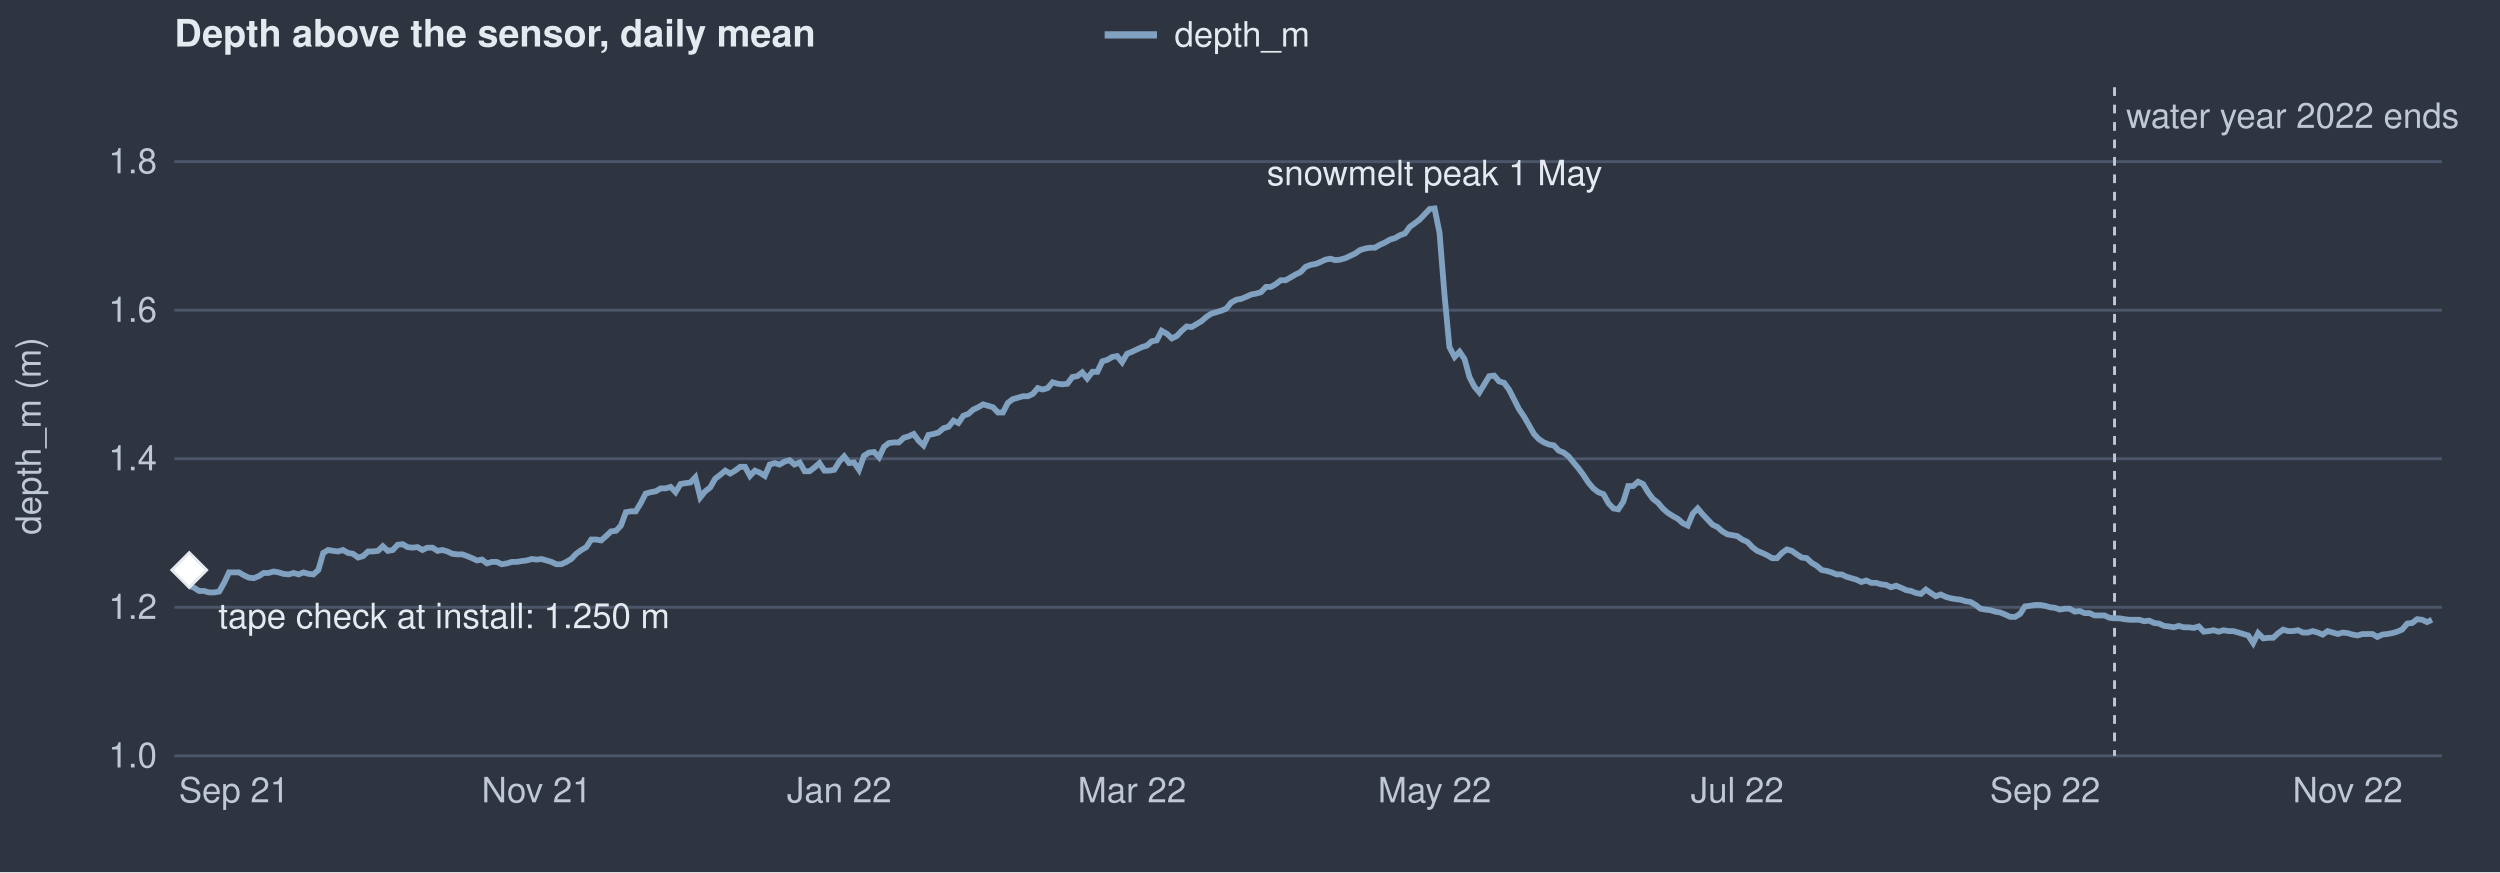
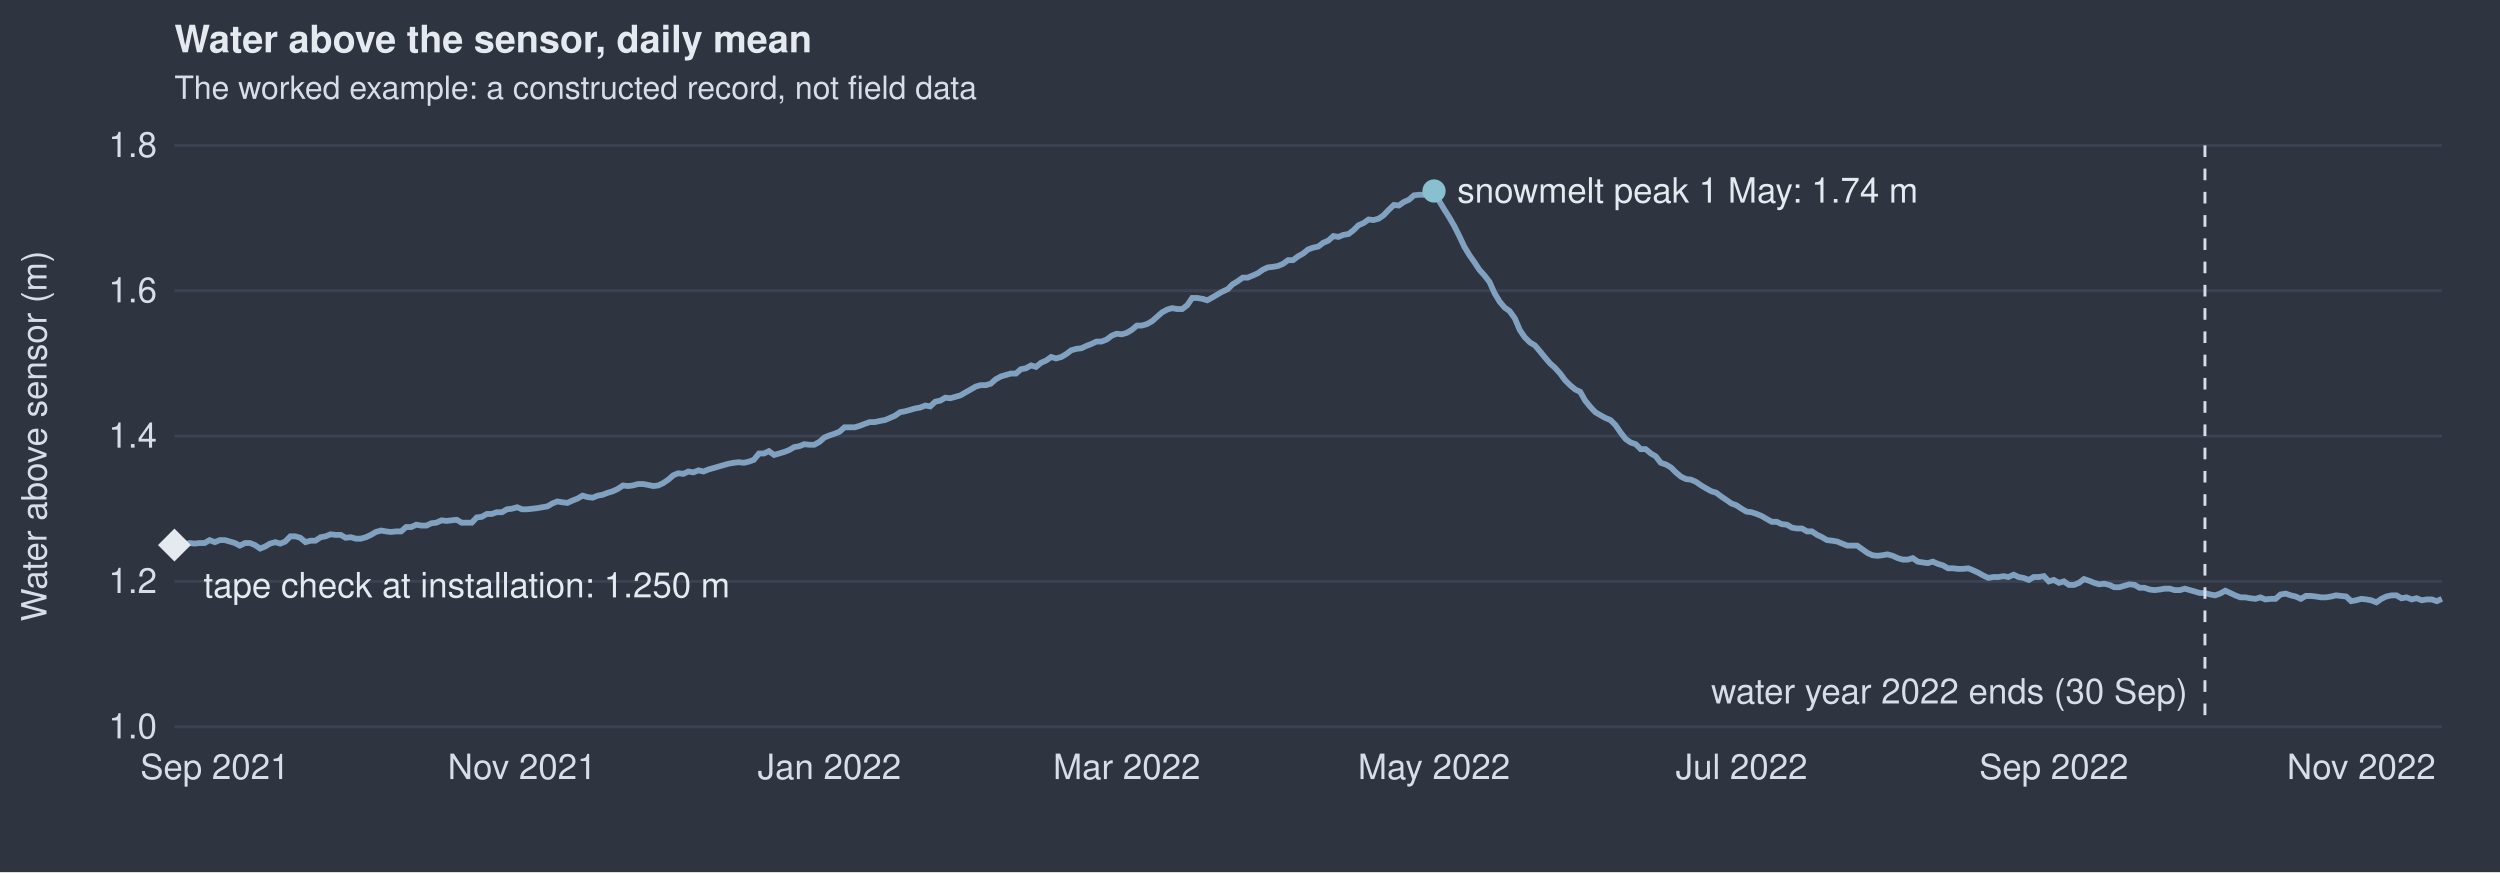
- <svg xmlns="http://www.w3.org/2000/svg" viewBox="0 0 860 300" role="img" aria-label="Depth above the sensor, daily mean" style="width:100%;height:auto;font:12px -apple-system,Segoe UI,Helvetica,Arial,sans-serif">
-   <rect width="860" height="300" fill="#2e3440" />
-   <text x="60" y="16" style="fill:#e5e9f0;font-weight:600;font-size:13px">Depth above the sensor, daily mean</text>
-   <line x1="380" x2="398" y1="12" y2="12" style="stroke:#81a1c1;stroke-width:2.5" />
-   <text x="404" y="16" style="fill:#e5e9f0">depth_m</text>
-   <line x1="60" x2="840" y1="260.0" y2="260.0" style="stroke:#4c566a" />
-   <text x="54" y="264.0" text-anchor="end" style="fill:#c0c8d6">1.0</text>
-   <line x1="60" x2="840" y1="208.9" y2="208.9" style="stroke:#4c566a" />
-   <text x="54" y="212.9" text-anchor="end" style="fill:#c0c8d6">1.2</text>
-   <line x1="60" x2="840" y1="157.8" y2="157.8" style="stroke:#4c566a" />
-   <text x="54" y="161.8" text-anchor="end" style="fill:#c0c8d6">1.4</text>
-   <line x1="60" x2="840" y1="106.7" y2="106.7" style="stroke:#4c566a" />
-   <text x="54" y="110.7" text-anchor="end" style="fill:#c0c8d6">1.6</text>
-   <line x1="60" x2="840" y1="55.6" y2="55.6" style="stroke:#4c566a" />
-   <text x="54" y="59.6" text-anchor="end" style="fill:#c0c8d6">1.8</text>
-   <text x="80.5" y="276" text-anchor="middle" style="fill:#c0c8d6">Sep 21</text>
-   <text x="184.6" y="276" text-anchor="middle" style="fill:#c0c8d6">Nov 21</text>
-   <text x="288.7" y="276" text-anchor="middle" style="fill:#c0c8d6">Jan 22</text>
-   <text x="389.4" y="276" text-anchor="middle" style="fill:#c0c8d6">Mar 22</text>
-   <text x="493.5" y="276" text-anchor="middle" style="fill:#c0c8d6">May 22</text>
-   <text x="597.6" y="276" text-anchor="middle" style="fill:#c0c8d6">Jul 22</text>
-   <text x="703.5" y="276" text-anchor="middle" style="fill:#c0c8d6">Sep 22</text>
-   <text x="807.6" y="276" text-anchor="middle" style="fill:#c0c8d6">Nov 22</text>
-   <text x="14" y="150.0" transform="rotate(-90 14 150.0)" text-anchor="middle" style="fill:#c0c8d6">depth_m (m)</text>
-   <text x="460.0" y="296" text-anchor="middle" style="fill:#c0c8d6" />
-   <line x1="727.4" x2="727.4" y1="30" y2="260" style="stroke:#c0c8d6;stroke-dasharray:3 3" />
-   <text x="731.4" y="44" style="fill:#c0c8d6">water year 2022 ends</text>
-   <polyline points="65.1,201.5 66.8,202.2 68.5,203.3 70.2,203.3 71.9,203.8 73.7,203.8 75.4,203.5 77.1,200.5 78.8,196.9 80.5,196.9 82.2,196.9 83.9,197.9 85.6,198.7 87.3,198.9 89.0,198.2 90.7,197.1 92.4,197.1 94.1,196.6 95.8,196.9 97.5,197.4 99.3,197.6 101.0,197.1 102.7,197.6 104.4,196.9 106.1,197.4 107.8,197.6 109.5,196.1 111.2,190.2 112.9,189.2 114.6,189.5 116.3,189.7 118.0,189.2 119.7,190.2 121.4,190.5 123.2,191.8 124.9,191.3 126.6,189.7 128.3,189.7 130.0,189.5 131.7,187.9 133.4,189.5 135.1,189.2 136.8,187.4 138.5,187.2 140.2,188.2 141.9,188.4 143.6,188.2 145.3,189.2 147.0,188.4 148.8,188.4 150.5,189.5 152.2,189.2 153.9,189.7 155.6,190.5 157.3,190.7 159.0,190.7 160.7,191.3 162.4,192.0 164.1,192.8 165.8,192.5 167.5,193.8 169.2,193.3 170.9,193.3 172.6,194.1 174.4,193.8 176.1,193.3 177.8,193.3 179.5,193.0 181.2,192.8 182.9,192.3 184.6,192.5 186.3,192.3 188.0,192.8 189.7,193.3 191.4,194.1 193.1,194.1 194.8,193.3 196.5,192.3 198.2,190.5 200.0,189.2 201.7,188.2 203.4,185.6 205.1,185.6 206.8,185.9 208.5,184.4 210.2,182.8 211.9,182.6 213.6,180.8 215.3,176.2 217.0,175.9 218.7,175.9 220.4,173.1 222.1,169.8 223.9,169.3 225.6,169.0 227.3,168.0 229.0,168.0 230.7,167.5 232.4,169.3 234.1,166.5 235.8,166.2 237.5,166.0 239.2,164.2 240.9,171.1 242.6,169.0 244.3,167.7 246.0,164.7 247.7,163.4 249.5,161.9 251.2,162.9 252.9,161.9 254.6,160.6 256.3,160.6 258.0,163.7 259.7,161.9 261.4,162.6 263.1,163.7 264.8,159.8 266.5,159.3 268.2,159.8 269.9,158.8 271.6,158.3 273.3,159.8 275.1,159.1 276.8,162.1 278.5,162.1 280.2,160.8 281.9,159.3 283.6,161.9 285.3,161.9 287.0,161.6 288.7,158.8 290.4,157.0 292.1,159.3 293.8,159.1 295.5,161.6 297.2,156.8 298.9,155.7 300.7,155.5 302.4,157.3 304.1,153.7 305.8,152.4 307.5,152.2 309.2,152.2 310.9,150.6 312.6,150.1 314.3,149.3 316.0,151.6 317.7,153.2 319.4,149.6 321.1,149.3 322.8,148.8 324.6,147.3 326.3,146.8 328.0,144.7 329.7,145.5 331.4,143.0 333.1,142.4 334.8,140.9 336.5,140.1 338.2,139.1 339.9,139.6 341.6,140.1 343.3,141.9 345.0,141.9 346.7,138.6 348.4,137.3 350.2,136.8 351.9,136.3 353.6,136.3 355.3,135.5 357.0,133.5 358.7,134.0 360.4,133.5 362.1,131.5 363.8,132.0 365.5,132.2 367.2,132.0 368.9,129.7 370.6,129.4 372.3,128.1 374.0,130.2 375.8,127.9 377.5,127.9 379.2,124.3 380.9,123.8 382.6,122.8 384.3,122.5 386.0,124.6 387.7,121.7 389.4,121.0 391.1,120.2 392.8,119.4 394.5,118.9 396.2,117.4 397.9,117.1 399.6,113.8 401.4,114.8 403.1,116.4 404.8,115.6 406.5,113.8 408.2,112.3 409.9,112.5 411.6,111.5 413.3,110.5 415.0,109.0 416.7,107.9 418.4,107.4 420.1,106.9 421.8,106.2 423.5,104.1 425.3,103.1 427.0,102.8 428.7,102.1 430.4,101.3 432.1,101.0 433.8,100.5 435.5,98.7 437.2,98.7 438.9,97.7 440.6,96.4 442.3,96.4 444.0,95.4 445.7,94.4 447.4,93.6 449.1,91.8 450.9,91.1 452.6,90.8 454.3,90.1 456.0,89.3 457.7,89.0 459.4,89.5 461.1,89.3 462.8,88.8 464.5,88.0 466.2,87.2 467.9,86.0 469.6,85.5 471.3,85.2 473.0,85.2 474.7,84.2 476.5,83.4 478.2,82.4 479.9,81.9 481.6,80.9 483.3,80.3 485.0,78.0 486.7,76.8 488.4,75.5 490.1,73.7 491.8,71.9 493.5,71.7 495.2,80.1 496.9,101.3 498.6,119.4 500.4,122.8 502.1,121.0 503.8,123.5 505.5,129.7 507.2,133.0 508.9,135.0 510.6,132.2 512.3,129.4 514.0,129.2 515.7,131.2 517.4,131.7 519.1,134.0 520.8,137.3 522.5,140.7 524.2,143.2 526.0,146.3 527.7,149.3 529.4,151.1 531.1,152.2 532.8,152.9 534.5,153.2 536.2,155.0 537.9,155.7 539.6,157.0 541.3,159.1 543.0,161.1 544.7,163.4 546.4,166.0 548.1,168.0 549.8,169.3 551.6,170.0 553.3,173.1 555.0,174.9 556.7,175.2 558.4,172.6 560.1,167.2 561.8,167.2 563.5,165.7 565.2,166.5 566.9,169.3 568.6,171.6 570.3,172.9 572.0,174.9 573.7,176.4 575.4,177.5 577.2,178.5 578.9,180.0 580.6,180.8 582.3,176.7 584.0,174.9 585.7,176.9 587.4,178.7 589.1,180.5 590.8,181.3 592.5,182.8 594.2,183.8 595.9,184.1 597.6,184.4 599.3,185.6 601.1,186.4 602.8,188.2 604.5,189.5 606.2,190.2 607.9,191.0 609.6,192.0 611.3,192.0 613.0,190.2 614.7,189.0 616.4,189.5 618.1,190.7 619.8,191.8 621.5,192.0 623.2,193.6 624.9,194.6 626.7,196.1 628.4,196.4 630.1,196.9 631.8,197.6 633.5,197.6 635.2,198.4 636.9,198.9 638.6,199.4 640.3,200.2 642.0,199.7 643.7,200.5 645.4,200.5 647.1,201.0 648.8,201.2 650.5,202.0 652.3,201.5 654.0,202.2 655.7,203.0 657.4,203.3 659.1,204.0 660.8,204.3 662.5,202.8 664.2,204.0 665.9,205.1 667.6,204.5 669.3,205.3 671.0,205.8 672.7,206.1 674.4,206.3 676.1,206.8 677.9,207.1 679.6,208.1 681.3,209.4 683.0,209.7 684.7,209.9 686.4,210.4 688.1,210.7 689.8,211.4 691.5,212.2 693.2,212.2 694.9,211.2 696.6,208.6 698.3,208.4 700.0,208.1 701.8,208.1 703.5,208.4 705.2,208.9 706.9,209.1 708.6,209.7 710.3,209.4 712.0,209.4 713.7,210.4 715.4,210.2 717.1,210.9 718.8,210.9 720.5,211.7 722.2,211.7 723.9,211.7 725.6,212.5 727.4,212.7 729.1,212.7 730.8,213.0 732.5,213.2 734.2,213.2 735.9,213.2 737.6,213.7 739.3,213.5 741.0,214.3 742.7,214.5 744.4,215.3 746.1,215.5 747.8,215.8 749.5,215.3 751.2,215.8 753.0,215.8 754.7,216.0 756.4,215.5 758.1,217.3 759.8,217.1 761.5,216.8 763.2,217.3 764.9,216.8 766.6,217.1 768.3,217.1 770.0,217.6 771.7,218.1 773.4,218.6 775.1,221.2 776.8,217.8 778.6,219.6 780.3,219.4 782.0,219.4 783.7,217.8 785.4,216.6 787.1,217.1 788.8,217.1 790.5,216.8 792.2,217.6 793.9,217.6 795.6,217.1 797.3,217.6 799.0,218.3 800.7,217.1 802.5,217.6 804.2,218.1 805.9,217.6 807.6,217.8 809.3,218.3 811.0,218.6 812.7,218.1 814.4,218.1 816.1,218.1 817.8,219.1 819.5,218.3 821.2,218.1 822.9,217.8 824.6,217.3 826.3,216.6 828.1,214.5 829.8,214.3 831.5,213.0 833.2,213.2 834.9,214.0 836.6,213.2" style="fill:none;stroke:#81a1c1;stroke-width:2" />
-   <path d="M65.1,190.1 l6,6 l-6,6 l-6,-6z" style="fill:#fff;stroke:#e5e9f0" />
-   <text x="75.1" y="216.1" style="fill:#e5e9f0">tape check at install: 1.250 m</text>
-   <text x="493.5" y="63.7" text-anchor="middle" style="fill:#e5e9f0">snowmelt peak 1 May</text>
+ <svg xmlns="http://www.w3.org/2000/svg" viewBox="0 0 860 300" role="img" aria-label="Water above the sensor, daily mean (illustration)" style="width:100%;height:auto;font:12px -apple-system,'Segoe UI',Helvetica,Arial,sans-serif">
+   <rect width="860" height="300" style="fill:#2E3440" />
+   <text x="60.0" y="18.0" text-anchor="start" style="fill:#E5E9F0;font-weight:600;font-size:13px">Water above the sensor, daily mean</text>
+   <text x="60.0" y="34.0" text-anchor="start" style="fill:#D8DEE9;font-size:11px">The worked example: a constructed record, not field data</text>
+   <line x1="60" x2="840" y1="250.0" y2="250.0" style="stroke:#3B4252" />
+   <text x="54.0" y="254.0" text-anchor="end" style="fill:#D8DEE9;">1.0</text>
+   <line x1="60" x2="840" y1="200.0" y2="200.0" style="stroke:#3B4252" />
+   <text x="54.0" y="204.0" text-anchor="end" style="fill:#D8DEE9;">1.2</text>
+   <line x1="60" x2="840" y1="150.0" y2="150.0" style="stroke:#3B4252" />
+   <text x="54.0" y="154.0" text-anchor="end" style="fill:#D8DEE9;">1.4</text>
+   <line x1="60" x2="840" y1="100.0" y2="100.0" style="stroke:#3B4252" />
+   <text x="54.0" y="104.0" text-anchor="end" style="fill:#D8DEE9;">1.6</text>
+   <line x1="60" x2="840" y1="50.0" y2="50.0" style="stroke:#3B4252" />
+   <text x="54.0" y="54.0" text-anchor="end" style="fill:#D8DEE9;">1.8</text>
+   <text transform="translate(16 150.0) rotate(-90)" text-anchor="middle" style="fill:#D8DEE9">Water above sensor (m)</text>
+   <text x="73.9" y="268.0" text-anchor="middle" style="fill:#D8DEE9;">Sep 2021</text>
+   <text x="179.6" y="268.0" text-anchor="middle" style="fill:#D8DEE9;">Nov 2021</text>
+   <text x="285.3" y="268.0" text-anchor="middle" style="fill:#D8DEE9;">Jan 2022</text>
+   <text x="387.6" y="268.0" text-anchor="middle" style="fill:#D8DEE9;">Mar 2022</text>
+   <text x="493.3" y="268.0" text-anchor="middle" style="fill:#D8DEE9;">May 2022</text>
+   <text x="599.1" y="268.0" text-anchor="middle" style="fill:#D8DEE9;">Jul 2022</text>
+   <text x="706.5" y="268.0" text-anchor="middle" style="fill:#D8DEE9;">Sep 2022</text>
+   <text x="812.3" y="268.0" text-anchor="middle" style="fill:#D8DEE9;">Nov 2022</text>
+   <polyline points="60.0,187.7 61.7,187.0 63.5,187.3 65.2,186.8 66.9,187.0 68.7,186.8 70.4,186.8 72.1,185.8 73.9,186.5 75.6,185.8 77.3,185.8 79.1,186.3 80.8,186.8 82.5,187.7 84.3,186.8 86.0,186.8 87.7,187.5 89.5,188.7 91.2,188.0 92.9,187.0 94.7,186.5 96.4,187.0 98.1,186.3 99.9,184.5 101.6,184.5 103.3,185.0 105.1,186.5 106.8,186.0 108.5,186.0 110.3,184.8 112.0,184.5 113.7,183.8 115.5,184.0 117.2,184.0 118.9,185.0 120.7,184.8 122.4,185.3 124.1,185.3 125.9,184.8 127.6,184.0 129.3,183.0 131.1,182.5 132.8,182.8 134.5,183.0 136.3,182.8 138.0,182.8 139.7,181.3 141.5,181.3 143.2,180.5 144.9,180.8 146.7,180.8 148.4,180.0 150.1,179.8 151.9,179.0 153.6,179.2 155.3,179.0 157.1,178.8 158.8,179.8 160.5,179.8 162.3,179.8 164.0,178.0 165.7,177.8 167.5,176.8 169.2,176.8 170.9,176.2 172.7,176.2 174.4,175.2 176.1,175.0 177.9,174.5 179.6,175.2 181.3,175.2 183.1,175.0 184.8,174.8 186.5,174.5 188.3,174.2 190.0,173.2 191.7,172.5 193.5,172.8 195.2,173.0 196.9,172.2 198.7,171.5 200.4,170.5 202.1,171.0 203.9,171.2 205.6,170.5 207.3,170.2 209.1,169.5 210.8,169.0 212.5,168.2 214.3,167.0 216.0,167.2 217.7,167.0 219.5,166.5 221.2,166.5 222.9,166.8 224.7,167.2 226.4,167.0 228.1,166.2 229.9,165.0 231.6,163.5 233.3,162.8 235.1,163.0 236.8,162.2 238.5,162.5 240.3,161.8 242.0,162.2 243.7,161.5 245.5,161.0 247.2,160.5 248.9,160.0 250.7,159.5 252.4,159.2 254.1,159.0 255.9,159.2 257.6,158.8 259.3,158.2 261.1,156.0 262.8,156.0 264.5,155.2 266.3,156.5 268.0,156.0 269.7,155.5 271.5,154.8 273.2,153.8 274.9,153.5 276.7,152.8 278.4,153.0 280.1,153.0 281.9,152.0 283.6,150.5 285.3,149.8 287.1,149.2 288.8,148.5 290.5,147.0 292.3,147.0 294.0,147.0 295.7,146.5 297.5,145.8 299.2,145.2 300.9,145.2 302.7,144.8 304.4,144.5 306.1,143.8 307.9,143.0 309.6,141.8 311.3,141.5 313.1,141.0 314.8,140.5 316.5,140.2 318.3,139.5 320.0,139.8 321.7,138.2 323.5,137.8 325.2,136.8 326.9,137.0 328.7,136.5 330.4,136.0 332.1,135.0 333.9,134.0 335.6,133.0 337.3,132.5 339.1,132.5 340.8,132.0 342.5,130.5 344.3,129.5 346.0,129.0 347.7,128.5 349.5,128.5 351.2,127.0 352.9,126.7 354.7,125.7 356.4,126.2 358.1,124.8 359.9,124.0 361.6,122.8 363.3,123.3 365.1,122.8 366.8,121.8 368.5,120.5 370.3,120.0 372.0,119.8 373.7,119.0 375.5,118.3 377.2,117.5 378.9,117.5 380.7,116.8 382.4,115.5 384.1,114.8 385.9,115.0 387.6,114.5 389.3,113.5 391.1,112.0 392.8,112.0 394.5,111.5 396.3,110.5 398.0,109.0 399.7,107.5 401.5,106.5 403.2,106.0 404.9,106.3 406.7,106.3 408.4,105.0 410.1,102.5 411.9,102.5 413.6,102.8 415.3,103.3 417.1,102.3 418.8,101.3 420.5,100.3 422.3,99.5 424.0,97.8 425.7,96.8 427.5,95.5 429.2,95.5 430.9,94.8 432.7,94.0 434.4,92.8 436.1,92.0 437.9,91.8 439.6,91.5 441.3,90.8 443.1,89.5 444.8,89.5 446.5,88.2 448.3,87.2 450.0,85.8 451.7,85.2 453.5,84.8 455.2,83.5 456.9,82.8 458.7,81.2 460.4,81.5 462.1,80.8 463.9,80.5 465.6,79.2 467.3,77.5 469.1,76.7 470.8,75.5 472.5,75.7 474.3,75.2 476.0,74.0 477.7,72.2 479.5,70.5 481.2,70.7 482.9,69.5 484.7,68.7 486.4,67.2 488.1,67.0 489.9,67.0 491.6,66.5 493.3,65.7 495.1,69.2 496.8,72.0 498.5,74.7 500.3,77.8 502.0,81.2 503.7,84.8 505.5,87.8 507.2,90.2 508.9,92.8 510.7,94.8 512.4,97.0 514.1,100.8 515.9,103.8 517.6,105.8 519.3,107.0 521.1,109.5 522.8,113.5 524.5,116.0 526.3,117.8 528.0,118.8 529.7,120.8 531.5,123.0 533.2,125.0 534.9,126.5 536.7,128.5 538.4,130.8 540.1,132.5 541.9,134.0 543.6,134.8 545.3,137.8 547.1,140.0 548.8,141.8 550.5,142.8 552.3,143.8 554.0,144.5 555.7,146.2 557.5,148.8 559.2,151.0 560.9,152.2 562.7,152.8 564.4,154.5 566.1,154.5 567.9,156.0 569.6,157.0 571.3,159.2 573.1,159.8 574.8,160.8 576.5,162.5 578.3,164.0 580.0,164.8 581.7,165.0 583.5,165.8 585.2,167.0 586.9,168.0 588.7,169.0 590.4,169.5 592.1,170.8 593.9,172.0 595.6,173.2 597.3,173.8 599.1,175.0 600.8,176.0 602.5,176.2 604.3,176.8 606.0,177.5 607.7,178.5 609.5,179.5 611.2,179.5 612.9,180.3 614.7,180.5 616.4,181.5 618.1,181.8 619.9,181.8 621.6,182.8 623.3,182.8 625.1,184.0 626.8,184.8 628.5,185.8 630.3,186.0 632.0,186.3 633.7,187.0 635.5,187.7 637.2,187.7 638.9,187.7 640.7,189.0 642.4,190.2 644.1,191.0 645.9,191.2 647.6,191.0 649.3,190.7 651.1,191.2 652.8,192.0 654.5,192.5 656.3,192.5 658.0,192.0 659.7,193.2 661.5,193.5 663.2,193.7 664.9,193.2 666.7,194.0 668.4,194.5 670.1,195.5 671.9,195.5 673.6,195.7 675.3,195.7 677.1,195.5 678.8,196.2 680.5,197.0 682.3,198.0 684.0,198.8 685.7,198.5 687.5,198.5 689.2,198.2 690.9,198.5 692.7,197.7 694.4,198.5 696.1,198.8 697.9,199.5 699.6,198.5 701.3,198.5 703.1,198.2 704.8,200.0 706.5,199.5 708.3,200.5 710.0,200.0 711.7,201.2 713.5,201.2 715.2,200.5 716.9,199.2 718.7,199.8 720.4,200.5 722.1,201.0 723.9,200.8 725.6,201.2 727.3,202.0 729.1,202.0 730.8,201.5 732.5,201.0 734.3,201.2 736.0,202.2 737.7,202.2 739.5,202.8 741.2,203.0 742.9,202.8 744.7,202.5 746.4,202.5 748.1,203.0 749.9,203.0 751.6,202.5 753.3,203.0 755.1,203.5 756.8,204.0 758.5,204.0 760.3,204.5 762.0,204.8 763.7,204.2 765.5,203.2 767.2,204.0 768.9,204.8 770.7,205.5 772.4,205.5 774.1,205.8 775.9,206.0 777.6,205.5 779.3,206.2 781.1,206.0 782.8,206.0 784.5,204.5 786.3,204.2 788.0,204.8 789.7,205.2 791.5,206.0 793.2,205.0 794.9,205.0 796.7,205.2 798.4,205.5 800.1,205.5 801.9,205.2 803.6,204.8 805.3,205.0 807.1,205.2 808.8,206.8 810.5,206.5 812.3,206.0 814.0,206.2 815.7,206.5 817.5,207.2 819.2,206.0 820.9,205.2 822.7,204.8 824.4,204.8 826.1,205.8 827.9,205.5 829.6,206.2 831.3,205.8 833.1,206.5 834.8,206.2 836.5,206.2 838.3,206.8 840.0,206.0" style="fill:none;stroke:#81A1C1;stroke-width:2" />
+   <line x1="758.5" x2="758.5" y1="50" y2="250" style="stroke:#D8DEE9;stroke-dasharray:4 4" />
+   <text x="752.5" y="242.0" text-anchor="end" style="fill:#D8DEE9;">water year 2022 ends (30 Sep)</text>
+   <circle cx="493.3" cy="65.7" r="4" style="fill:#88C0D0" />
+   <text x="501.3" y="69.7" text-anchor="start" style="fill:#E5E9F0;">snowmelt peak 1 May: 1.74 m</text>
+   <rect x="56.0" y="183.5" width="8" height="8" transform="rotate(45 60.0 187.5)" style="fill:#E5E9F0" />
+   <text x="70.0" y="205.5" text-anchor="start" style="fill:#E5E9F0;">tape check at installation: 1.250 m</text>
</svg>
